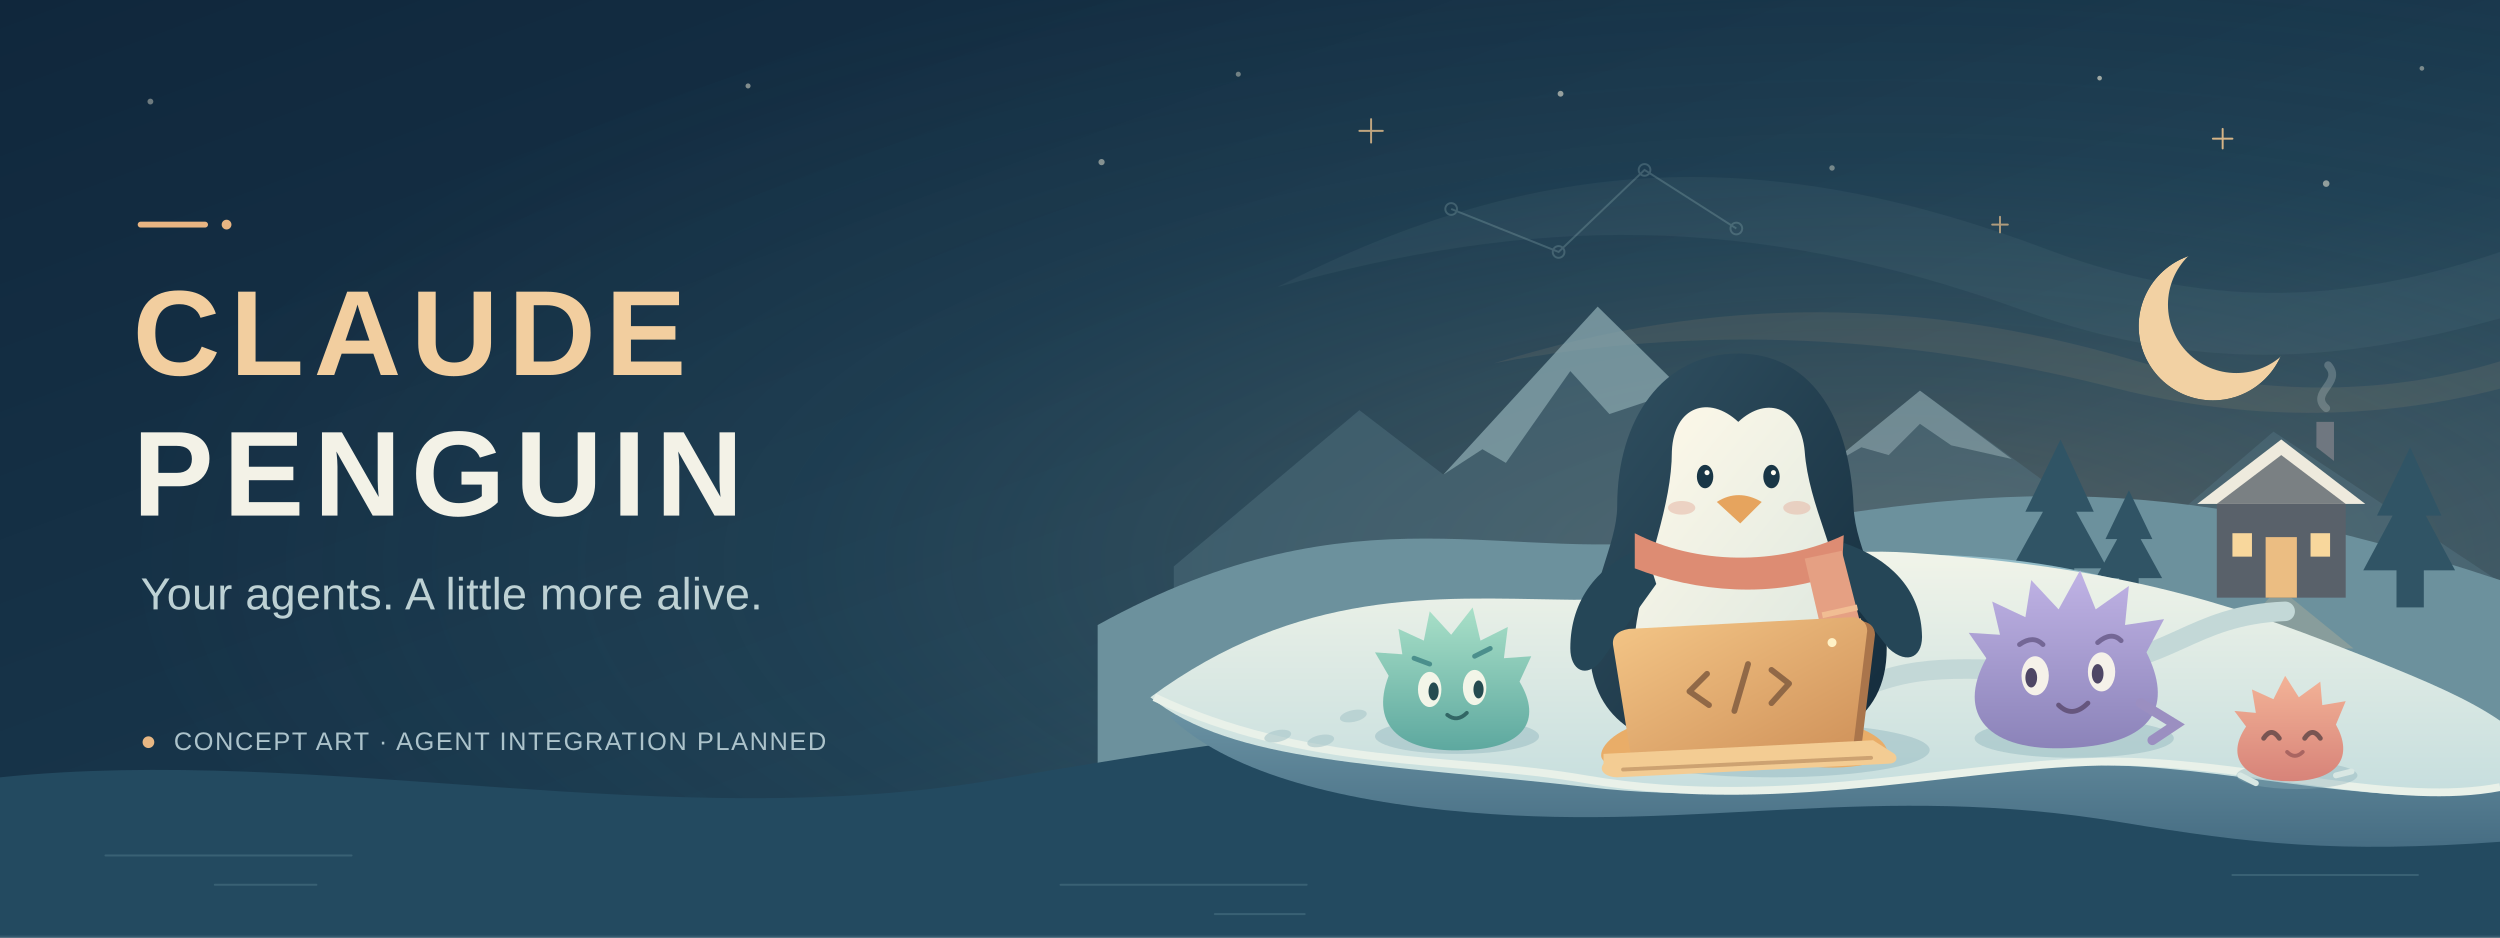
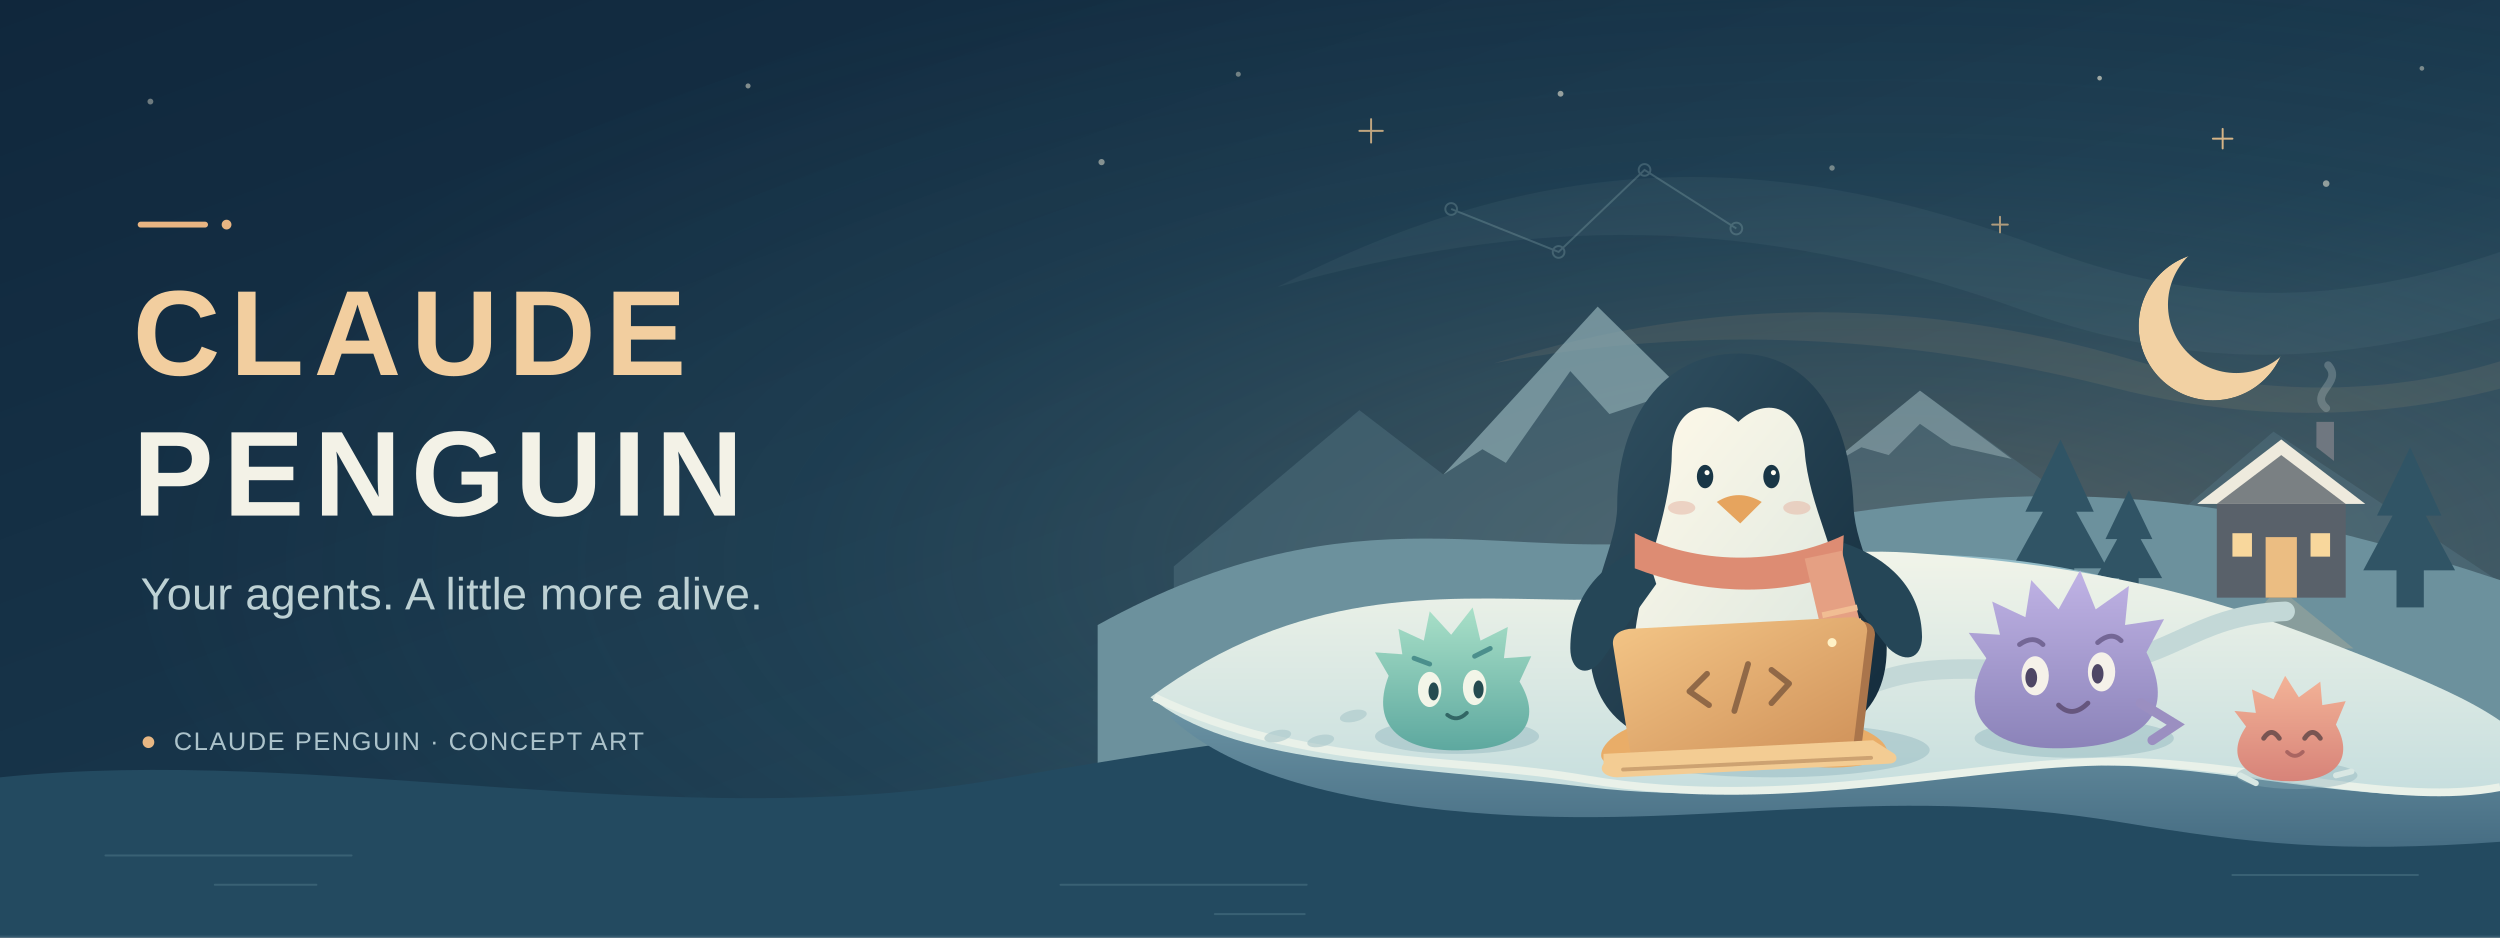
<svg xmlns="http://www.w3.org/2000/svg" width="1280" height="480" viewBox="0 0 1280 480" role="img" aria-labelledby="banner-title banner-description">
  <defs>
    <linearGradient id="sky" x1="0" y1="0" x2="1" y2="1">
      <stop stop-color="#10273c" />
      <stop offset=".58" stop-color="#19384d" />
      <stop offset="1" stop-color="#3d5361" />
    </linearGradient>
    <radialGradient id="horizon" cx=".75" cy=".6" r=".7">
      <stop stop-color="#dfb486" stop-opacity=".27" />
      <stop offset=".62" stop-color="#86c5c5" stop-opacity=".07" />
      <stop offset="1" stop-color="#86c5c5" stop-opacity="0" />
    </radialGradient>
    <linearGradient id="snow" x1="0" y1="0" x2="0" y2="1">
      <stop stop-color="#f1f4e9" />
      <stop offset="1" stop-color="#c6dede" />
    </linearGradient>
    <linearGradient id="ice" x1="0" y1="0" x2="0" y2="1">
      <stop stop-color="#94bdc8" />
      <stop offset="1" stop-color="#466d83" />
    </linearGradient>
    <linearGradient id="penguin" x1="0" y1="0" x2="1" y2="1">
      <stop stop-color="#315162" />
      <stop offset="1" stop-color="#132b3b" />
    </linearGradient>
    <linearGradient id="belly" x1="0" y1="0" x2=".8" y2="1">
      <stop stop-color="#fff9e9" />
      <stop offset="1" stop-color="#dce7df" />
    </linearGradient>
    <linearGradient id="laptop" x1="0" y1="0" x2="1" y2="1">
      <stop stop-color="#f4c687" />
      <stop offset="1" stop-color="#cf9159" />
    </linearGradient>
    <linearGradient id="mint" x1="0" y1="0" x2="0" y2="1">
      <stop stop-color="#a9e0c8" />
      <stop offset="1" stop-color="#5da89f" />
    </linearGradient>
    <linearGradient id="lilac" x1="0" y1="0" x2="0" y2="1">
      <stop stop-color="#c0b3e5" />
      <stop offset="1" stop-color="#8b83b9" />
    </linearGradient>
    <linearGradient id="coral" x1="0" y1="0" x2="0" y2="1">
      <stop stop-color="#f3b397" />
      <stop offset="1" stop-color="#d78379" />
    </linearGradient>
    <mask id="crescent" maskUnits="userSpaceOnUse" x="1095" y="129" width="76" height="76">
      <circle cx="1133" cy="167" r="38" fill="#fff" />
      <circle cx="1145" cy="156" r="35" fill="#000" />
    </mask>
  </defs>
  <path fill="url(#sky)" d="M0 0h1280v480H0z" />
  <path fill="url(#horizon)" d="M0 0h1280v480H0z" />
  <path d="M654 147c136-70 252-73 395-19 88 33 160 25 231 1v34c-83 23-155 28-244-4-141-51-252-48-382-12Z" fill="#a9c9c8" opacity=".06" />
  <path d="M765 186c115-36 220-33 326-2 60 18 127 20 189 1v14c-66 17-132 16-196 0-109-28-213-33-319-13Z" fill="#e6b88a" opacity=".09" />
  <g fill="#efebd7">
    <circle cx="77" cy="52" r="1.5" opacity=".42" />
    <circle cx="383" cy="44" r="1.3" opacity=".5" />
    <circle cx="564" cy="83" r="1.6" opacity=".5" />
    <circle cx="634" cy="38" r="1.3" opacity=".42" />
    <circle cx="799" cy="48" r="1.5" opacity=".58" />
    <circle cx="938" cy="86" r="1.4" opacity=".42" />
    <circle cx="1075" cy="40" r="1.2" opacity=".62" />
    <circle cx="1191" cy="94" r="1.7" opacity=".55" />
    <circle cx="1240" cy="35" r="1.2" opacity=".45" />
  </g>
  <g fill="none" stroke="#eac18c" stroke-linecap="round">
    <path d="M702 61v12m-6-6h12" opacity=".8" />
    <path d="M1024 111v8m-4-4h8" opacity=".7" />
    <path d="M1138 66v10m-5-5h10" opacity=".9" />
  </g>
  <g fill="none" stroke="#a6c9ca" stroke-width="1" opacity=".24">
    <path d="m743 107 55 22 44-42 47 30" />
    <circle cx="743" cy="107" r="3" />
    <circle cx="798" cy="129" r="3" />
    <circle cx="842" cy="87" r="3" />
    <circle cx="889" cy="117" r="3" />
  </g>
  <circle cx="1133" cy="167" r="38" fill="#f2d1a3" mask="url(#crescent)" />
  <path d="m601 290 95-80 43 33 79-86 99 97 66-54 111 81 70-60 116 77v98H601Z" fill="#567786" opacity=".42" />
  <path d="m739 243 79-86 62 61-35-13-21 7-20-22-33 47-12-7Z" fill="#a7c5c9" opacity=".5" />
  <path d="m934 240 49-40 47 35-31-7-16-11-16 16-14-4Z" fill="#b6ced0" opacity=".38" />
  <path d="M562 320c134-74 211-29 308-45 144-25 229-38 410 22v137H562Z" fill="#6c919d" />
  <g fill="#305465">
    <path d="m1055 225-18 37h9l-16 29h17v20h15v-20h17l-16-29h9Z" />
    <path d="m1090 251-12 25h6l-11 20h12v13h10v-13h12l-11-20h6Z" />
    <path d="m1234 229-17 35h8l-15 28h17v19h14v-19h16l-15-28h8Z" />
  </g>
  <g stroke-linejoin="round">
    <path d="M1135 257h66v49h-66Z" fill="#59616a" />
    <path d="m1125 258 43-33 43 33Z" fill="#eeeadd" />
    <path d="m1135 258 33-25 33 25Z" fill="#7a8083" />
    <path d="M1160 275h16v31h-16Z" fill="#ebbd82" />
    <path d="M1143 273h10v12h-10Zm40 0h10v12h-10Z" fill="#f8d79c" />
    <path d="M1186 229v-13h9v20" fill="#6f7780" />
    <path d="M1191 209c-9-8 9-13 1-22" fill="none" stroke="#c4d2d0" stroke-width="4" stroke-linecap="round" opacity=".28" />
    <path d="m1162 306-24 26h67l-32-26Z" fill="#ebc895" opacity=".22" />
  </g>
  <path d="M0 398c164-17 343 30 511 1s324-49 501-27 210 6 268-2v110H0Z" fill="#234a60" />
  <g fill="none" stroke="#6d97a4" stroke-linecap="round" opacity=".3">
    <path d="M54 438h126m-70 15h52m381 0h126m-47 15h46m475-20h95" />
  </g>
  <path d="M599 367c52-38 121-65 192-59 77 6 101-23 180-24 107-2 172 32 240 62 30 13 48 24 69 36v49c-83 6-128 1-194-10-125-21-216 5-333-5-72-6-126-22-154-49Z" fill="url(#ice)" />
  <path d="M589 357c76-56 146-51 211-50 65 2 101-29 178-24 118 8 174 30 235 54 30 12 51 21 67 32v35c-54 11-132-10-195-12-101-4-169 23-272 11-106-12-182-12-224-46Z" fill="url(#snow)" />
  <path d="M591 357c78 37 152 30 221 42 105 18 202-11 278-9 68 2 138 23 190 13" fill="none" stroke="#e9f1e9" stroke-width="4" />
  <path d="M1170 313c-49 2-58 27-110 29-52 3-72-5-109 11" fill="none" stroke="#c3d8d7" stroke-width="10" stroke-linecap="round" />
  <g fill="#a9c6ca" opacity=".6" transform="rotate(-12 682 373)">
    <ellipse cx="654" cy="371" rx="7" ry="3" />
    <ellipse cx="675" cy="378" rx="7" ry="3" />
    <ellipse cx="694" cy="369" rx="7" ry="3" />
  </g>
  <ellipse cx="908" cy="384" rx="80" ry="14" fill="#88aeb8" opacity=".4" />
  <path d="M846 370c-16 1-28 12-26 18 3 8 42 7 55-2l-3-17Z" fill="#e9ad68" />
  <path d="M934 370c17-1 33 9 32 15-1 9-41 11-56 3l1-17Z" fill="#e9ad68" />
  <path d="M890 181c-39 0-62 34-62 78 0 21-16 43-14 76 2 34 27 50 73 50 49 0 79-15 79-53 0-30-16-49-17-73-2-47-23-78-59-78Z" fill="url(#penguin)" />
  <path d="M856 231c1-23 19-29 34-15 15-14 32-7 34 15 2 28 18 54 21 84 4 42-15 57-54 57-41 0-59-16-53-54 5-30 18-59 18-87Z" fill="url(#belly)" />
  <path d="M842 280c-24 9-38 27-38 52 0 11 8 16 16 6l28-39Z" fill="#254657" />
  <path d="M944 278c24 8 39 24 40 46 1 12-7 17-17 8l-29-37Z" fill="#254657" />
  <g fill="#193646">
    <ellipse cx="873" cy="244" rx="4.2" ry="6" />
    <ellipse cx="907" cy="244" rx="4.2" ry="6" />
  </g>
  <g fill="#fffdf3">
    <circle cx="874" cy="242" r="1.3" />
    <circle cx="908" cy="242" r="1.3" />
  </g>
  <path d="M879 257q11-7 23 0l-11 11Z" fill="#e6a45e" />
  <ellipse cx="861" cy="260" rx="7" ry="3.5" fill="#e6b7a5" opacity=".55" />
  <ellipse cx="920" cy="260" rx="7" ry="3.5" fill="#e6b7a5" opacity=".55" />
  <path d="M837 273c31 16 73 17 107 1l-1 19c-35 14-75 10-106-2Z" fill="#dd8c73" />
  <path d="m924 286 19-4 11 43-20 4Z" fill="#e5a083" />
  <path d="m934 322 19-4m-20-3 18-4" fill="none" stroke="#f1bd93" stroke-width="3" />
  <path d="m837 324 115-6c5 0 8 3 8 7l-7 58-115 6-9-56c-1-5 2-8 8-9Z" fill="#aa754b" />
  <path d="m834 322 114-6c5 0 8 3 8 7l-7 58-114 6-9-56c-1-5 2-8 8-9Z" fill="url(#laptop)" />
  <path d="m821 386 138-7 11 7c2 2 1 5-3 5l-139 7c-5 0-10-3-7-7Z" fill="#f3cc93" />
  <path d="m831 394 127-6" fill="none" stroke="#ad8055" stroke-width="2" stroke-linecap="round" opacity=".55" />
  <g fill="none" stroke="#835d40" stroke-width="3" stroke-linecap="round" stroke-linejoin="round" opacity=".85">
    <path d="m874 345-9 9 10 7m32-18 9 7-9 10m-12-20-7 24" />
  </g>
  <circle cx="938" cy="329" r="2.3" fill="#fff1c5" />
  <ellipse cx="746" cy="377" rx="42" ry="9" fill="#88aeb8" opacity=".4" />
  <path d="m711 346-7-12 14 1-2-13 13 6 3-15 11 12 11-14 4 17 14-7-2 16 14-1-6 13c12 20 2 34-27 35-33 2-50-12-40-38Z" fill="url(#mint)" />
  <path d="m724 337 8 3m23-4 8-4" fill="none" stroke="#4b8f8c" stroke-width="2.5" stroke-linecap="round" />
  <ellipse cx="732" cy="353" rx="6" ry="9" fill="#f2f5e8" />
  <ellipse cx="755" cy="352" rx="6" ry="9" fill="#f2f5e8" />
  <ellipse cx="734" cy="354" rx="2.6" ry="4.6" fill="#254b50" />
  <ellipse cx="757" cy="353" rx="2.6" ry="4.6" fill="#254b50" />
  <path d="M741 366q5 4 10-1" fill="none" stroke="#326765" stroke-width="2" stroke-linecap="round" />
  <ellipse cx="1062" cy="378" rx="51" ry="10" fill="#88aeb8" opacity=".4" />
  <path d="m1017 337-9-13 16 1-4-17 17 8 3-19 14 15 11-20 8 20 17-12-2 20 20-3-9 17c13 26 6 47-40 49-41 2-58-17-42-46Z" fill="url(#lilac)" />
  <path d="M1034 330q7-5 12 0m28-1q7-6 12-1" fill="none" stroke="#746796" stroke-width="2.5" stroke-linecap="round" />
  <ellipse cx="1042" cy="346" rx="7" ry="10" fill="#f5f1e9" />
  <ellipse cx="1076" cy="344" rx="7" ry="10" fill="#f5f1e9" />
  <ellipse cx="1040" cy="347" rx="3" ry="5" fill="#4e4665" />
  <ellipse cx="1074" cy="345" rx="3" ry="5" fill="#4e4665" />
  <path d="M1054 361q7 7 15-1" fill="none" stroke="#66567e" stroke-width="2.5" stroke-linecap="round" />
  <path d="m1096 360 18 11-12 8" fill="none" stroke="#9b8fc1" stroke-width="5" stroke-linecap="round" />
  <ellipse cx="1176" cy="397" rx="31" ry="7" fill="#88aeb8" opacity=".38" />
  <path d="m1150 372-6-8 11 1-2-12 11 5 6-12 7 11 11-8 1 12 12-2-5 12c9 16 2 29-24 29-23 0-33-12-22-28Z" fill="url(#coral)" />
  <path d="M1159 378q4-6 8 0m13 0q4-6 8 0" fill="none" stroke="#785552" stroke-width="2.5" stroke-linecap="round" />
  <path d="M1171 385q4 4 8 0" fill="none" stroke="#a96561" stroke-width="2" stroke-linecap="round" />
  <path d="m1147 397 8 4m41-4 8-2" fill="none" stroke="#d8e7e3" stroke-width="3" stroke-linecap="round" />
  <g font-family="'Avenir Next', Avenir, 'Segoe UI', Arial, sans-serif">
    <path d="M72 115h33" stroke="#e9b582" stroke-width="3" stroke-linecap="round" />
    <circle cx="116" cy="115" r="2.5" fill="#e9b582" />
    <text x="68" y="192" fill="#f2ce9f" font-size="62" font-weight="700" letter-spacing="5">CLAUDE</text>
    <text x="68" y="264" fill="#f3f2e7" font-size="62" font-weight="700" letter-spacing="5">PENGUIN</text>
    <text x="72" y="312" fill="#bdd1d4" font-size="23" font-weight="400" letter-spacing=".15">Your agents. A little more alive.</text>
    <g fill="#acc3cb" font-size="13" font-weight="500" letter-spacing=".8">
      <circle cx="76" cy="380" r="3" fill="#e8b783" />
-       <text x="89" y="384">CONCEPT ART · AGENT INTEGRATION PLANNED</text>
+       <text x="89" y="384">CLAUDE PENGUIN · CONCEPT ART</text>
    </g>
  </g>
  <path d="M0 479.5h1280" stroke="#8db0bc" stroke-opacity=".15" />
</svg>
